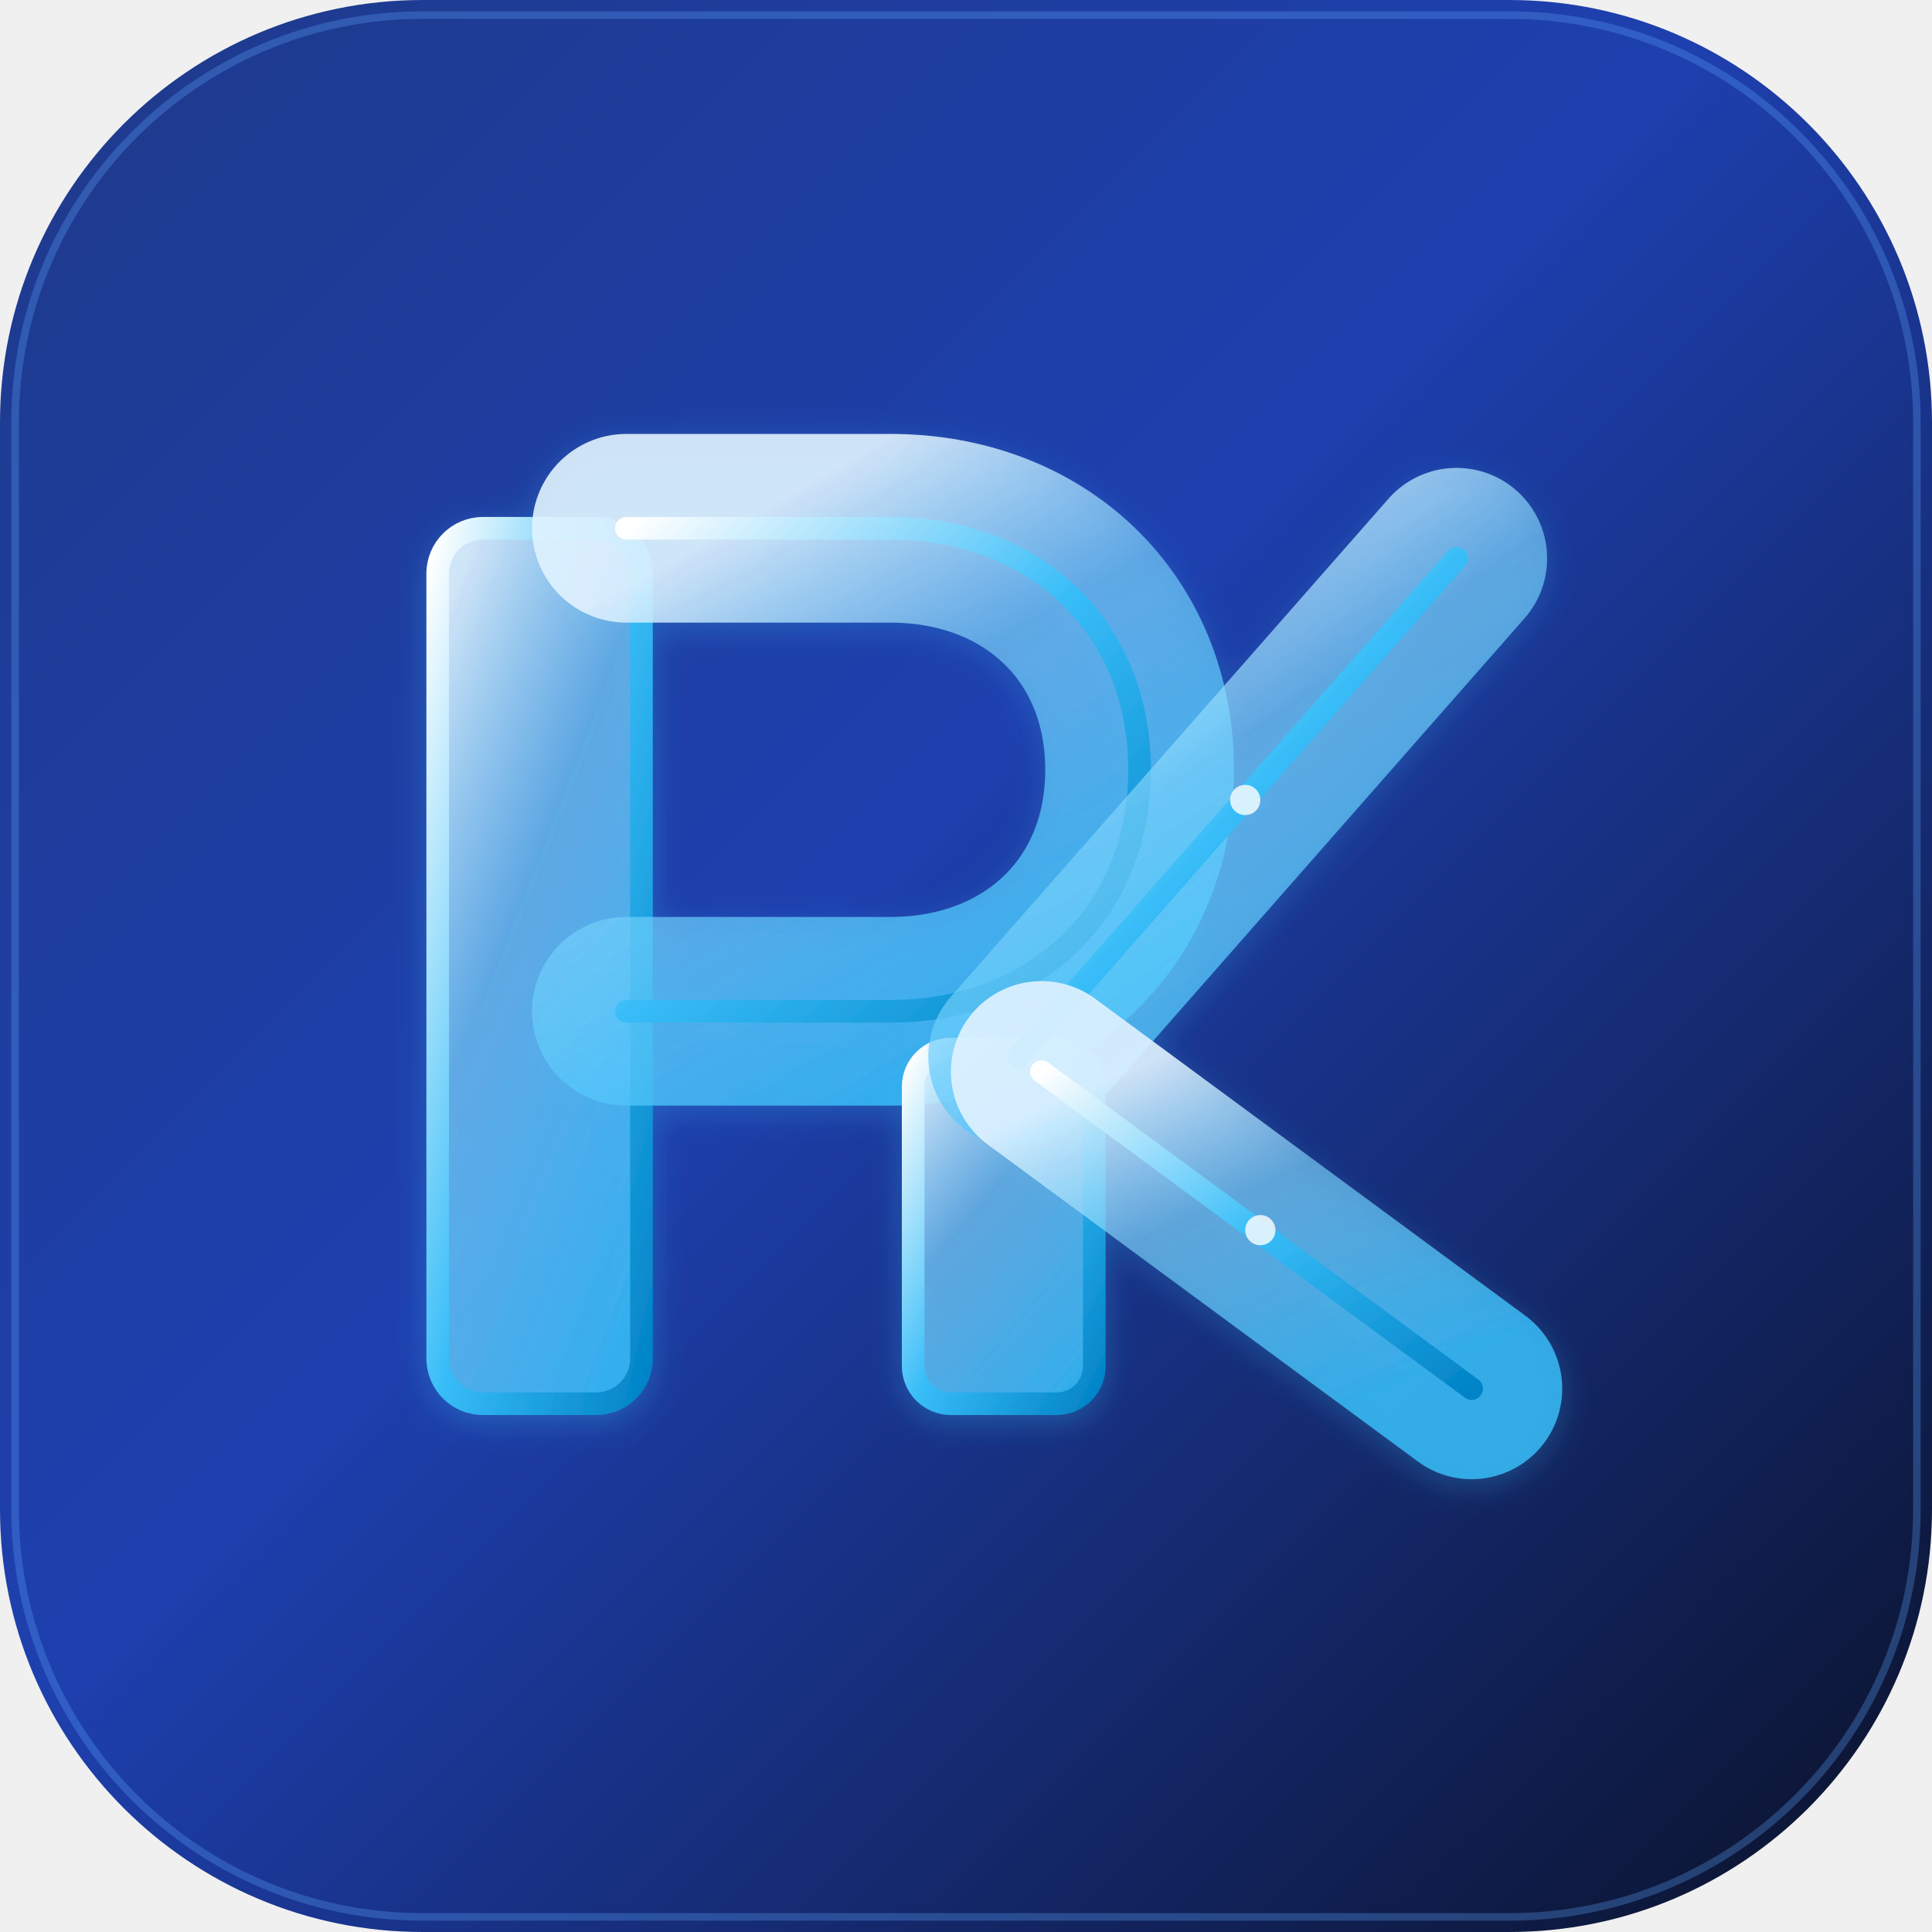
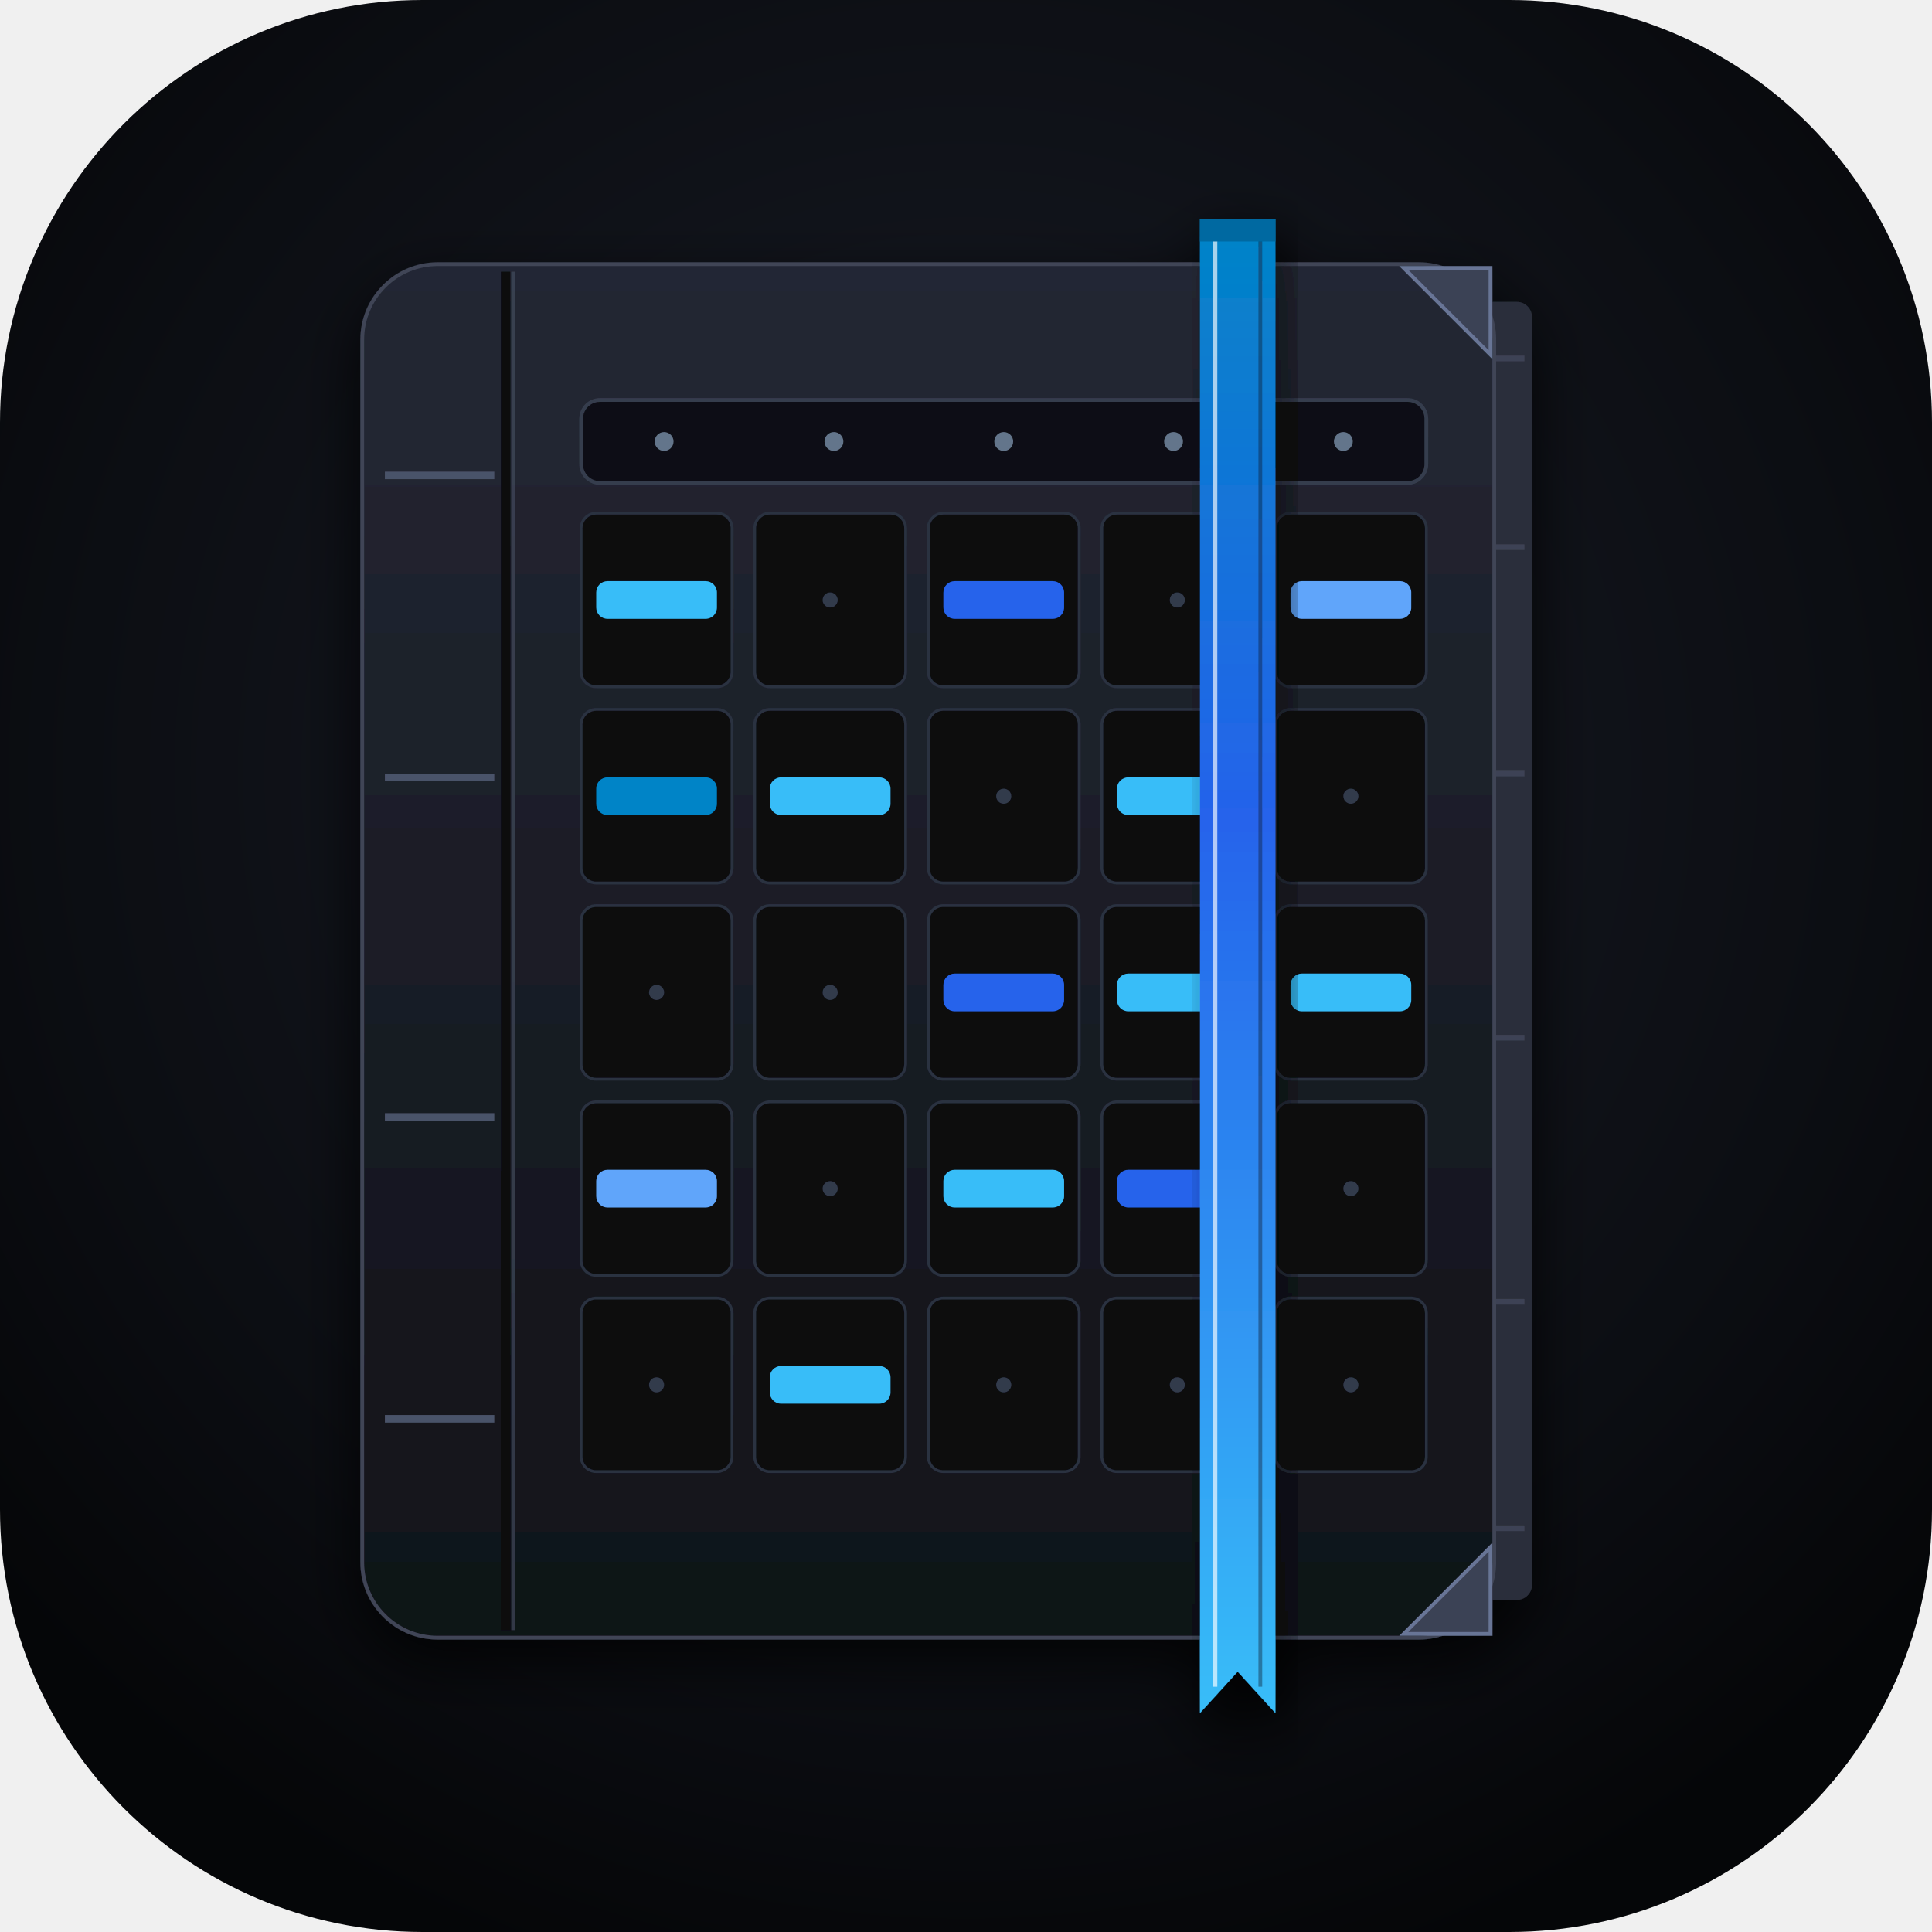
<svg xmlns="http://www.w3.org/2000/svg" viewBox="0 0 512 512" width="100%" height="100%">
  <defs>
-     <linearGradient id="bgGrad" x1="0%" y1="0%" x2="100%" y2="100%">
-       <stop offset="0%" stop-color="#1e3a8a" />
-       <stop offset="45%" stop-color="#1e40af" />
-       <stop offset="100%" stop-color="#0a1128" />
+     <radialGradient id="bgGrad" cx="50%" cy="40%" r="65%">
+       <stop offset="0%" stop-color="#181c26" />
+       <stop offset="70%" stop-color="#0c0e13" />
+       <stop offset="100%" stop-color="#050608" />
+     </radialGradient>
+     <linearGradient id="coverGrad" x1="0%" y1="0%" x2="0%" y2="100%">
+       <stop offset="0%" stop-color="#242834" />
+       <stop offset="100%" stop-color="#101218" />
    </linearGradient>
-     <linearGradient id="glassGrad" x1="20%" y1="0%" x2="80%" y2="100%">
-       <stop offset="0%" stop-color="#e0f2fe" stop-opacity="0.9" />
-       <stop offset="40%" stop-color="#7dd3fc" stop-opacity="0.65" />
-       <stop offset="100%" stop-color="#38bdf8" stop-opacity="0.85" />
+     <linearGradient id="ribbonGrad" x1="0%" y1="0%" x2="0%" y2="100%">
+       <stop offset="0%" stop-color="#0284c7" />
+       <stop offset="40%" stop-color="#2563eb" />
+       <stop offset="100%" stop-color="#38bdf8" />
    </linearGradient>
-     <linearGradient id="edgeGlow" x1="0%" y1="0%" x2="100%" y2="100%">
-       <stop offset="0%" stop-color="#ffffff" />
-       <stop offset="50%" stop-color="#38bdf8" />
-       <stop offset="100%" stop-color="#0284c7" />
-     </linearGradient>
-     <filter id="dropShadow" x="-15%" y="-15%" width="130%" height="130%">
-       <feDropShadow dx="0" dy="12" stdDeviation="16" flood-color="#000000" flood-opacity="0.45" />
-       <feDropShadow dx="0" dy="2" stdDeviation="4" flood-color="#38bdf8" flood-opacity="0.3" />
+     <filter id="bookShadow" x="-20%" y="-20%" width="140%" height="140%">
+       <feDropShadow dx="0" dy="18" stdDeviation="22" flood-color="#000000" flood-opacity="0.65" />
+       <feDropShadow dx="0" dy="6" stdDeviation="8" flood-color="#000000" flood-opacity="0.8" />
    </filter>
-     <linearGradient id="gridLineGrad" x1="0%" y1="0%" x2="0%" y2="100%">
-       <stop offset="0%" stop-color="#ffffff" stop-opacity="0.4" />
-       <stop offset="100%" stop-color="#bae6fd" stop-opacity="0.15" />
-     </linearGradient>
+     <filter id="ribbonShadow" x="-30%" y="-15%" width="160%" height="130%">
+       <feDropShadow dx="4" dy="6" stdDeviation="6" flood-color="#000000" flood-opacity="0.5" />
+     </filter>
  </defs>
  <rect width="512" height="512" rx="112" fill="url(#bgGrad)" />
-   <rect width="504" height="504" x="4" y="4" rx="108" fill="none" stroke="#60a5fa" stroke-width="2" stroke-opacity="0.3" />
-   <g filter="url(#dropShadow)">
-     <rect x="116" y="140" width="54" height="232" rx="12" fill="url(#glassGrad)" stroke="url(#edgeGlow)" stroke-width="6" />
-     <line x1="120" y1="198" x2="166" y2="198" stroke="url(#gridLineGrad)" stroke-width="3" stroke-linecap="round" />
-     <line x1="120" y1="256" x2="166" y2="256" stroke="url(#gridLineGrad)" stroke-width="3" stroke-linecap="round" />
-     <line x1="120" y1="314" x2="166" y2="314" stroke="url(#gridLineGrad)" stroke-width="3" stroke-linecap="round" />
-     <path d="M 166 140 H 236 C 274 140 302 166 302 204 C 302 242 274 268 236 268 H 166" fill="none" stroke="url(#glassGrad)" stroke-width="50" stroke-linecap="round" stroke-linejoin="round" />
-     <path d="M 166 140 H 236 C 274 140 302 166 302 204 C 302 242 274 268 236 268 H 166" fill="none" stroke="url(#edgeGlow)" stroke-width="6" stroke-linecap="round" stroke-linejoin="round" />
-     <line x1="225" y1="144" x2="225" y2="186" stroke="url(#gridLineGrad)" stroke-width="3" stroke-linecap="round" />
-     <line x1="225" y1="222" x2="225" y2="264" stroke="url(#gridLineGrad)" stroke-width="3" stroke-linecap="round" />
-     <rect x="242" y="278" width="48" height="94" rx="10" fill="url(#glassGrad)" stroke="url(#edgeGlow)" stroke-width="6" />
-     <line x1="246" y1="325" x2="286" y2="325" stroke="url(#gridLineGrad)" stroke-width="3" stroke-linecap="round" />
-     <line x1="270" y1="280" x2="386" y2="148" stroke="url(#glassGrad)" stroke-width="48" stroke-linecap="round" />
-     <line x1="270" y1="280" x2="386" y2="148" stroke="url(#edgeGlow)" stroke-width="6" stroke-linecap="round" />
-     <line x1="276" y1="284" x2="390" y2="368" stroke="url(#glassGrad)" stroke-width="48" stroke-linecap="round" />
-     <line x1="276" y1="284" x2="390" y2="368" stroke="url(#edgeGlow)" stroke-width="6" stroke-linecap="round" />
-     <circle cx="330" cy="212" r="4" fill="#ffffff" opacity="0.8" />
-     <circle cx="334" cy="326" r="4" fill="#ffffff" opacity="0.8" />
+   <g filter="url(#bookShadow)">
+     <rect x="390" y="80" width="16" height="344" rx="4" fill="#2b2e3a" />
+     <line x1="392" y1="95" x2="404" y2="95" stroke="#3d4254" stroke-width="1.5" />
+     <line x1="392" y1="145" x2="404" y2="145" stroke="#3d4254" stroke-width="1.5" />
+     <line x1="392" y1="205" x2="404" y2="205" stroke="#3d4254" stroke-width="1.5" />
+     <line x1="392" y1="275" x2="404" y2="275" stroke="#3d4254" stroke-width="1.5" />
+     <line x1="392" y1="345" x2="404" y2="345" stroke="#3d4254" stroke-width="1.5" />
+     <line x1="392" y1="405" x2="404" y2="405" stroke="#3d4254" stroke-width="1.5" />
+     <rect x="96" y="70" width="300" height="364" rx="20" fill="url(#coverGrad)" stroke="#3f4557" stroke-width="1" />
+     <line x1="134" y1="72" x2="134" y2="432" stroke="#0a0b0e" stroke-width="2.5" />
+     <line x1="136" y1="72" x2="136" y2="432" stroke="#485065" stroke-width="1" stroke-opacity="0.6" />
+     <line x1="102" y1="126" x2="131" y2="126" stroke="#4a5369" stroke-width="2" />
+     <line x1="102" y1="206" x2="131" y2="206" stroke="#4a5369" stroke-width="2" />
+     <line x1="102" y1="296" x2="131" y2="296" stroke="#4a5369" stroke-width="2" />
+     <line x1="102" y1="376" x2="131" y2="376" stroke="#4a5369" stroke-width="2" />
+     <polygon points="372,71 395,71 395,94" fill="#3b4255" stroke="#687596" stroke-width="1" />
+     <polygon points="372,433 395,433 395,410" fill="#3b4255" stroke="#687596" stroke-width="1" />
+     <rect x="154" y="106" width="224" height="22" rx="5" fill="#0d0f14" stroke="#363c4e" stroke-width="1" />
+     <circle cx="176" cy="117" r="2.5" fill="#64748b" />
+     <circle cx="221" cy="117" r="2.5" fill="#64748b" />
+     <circle cx="266" cy="117" r="2.5" fill="#64748b" />
+     <circle cx="311" cy="117" r="2.5" fill="#64748b" />
+     <circle cx="356" cy="117" r="2.5" fill="#64748b" />
+     <rect x="154" y="136" width="40" height="46" rx="4" fill="#0a0c10" stroke="#2a3040" stroke-width="0.75" />
+     <rect x="158" y="154" width="32" height="10" rx="3" fill="#38bdf8" />
+     <rect x="200" y="136" width="40" height="46" rx="4" fill="#0a0c10" stroke="#2a3040" stroke-width="0.75" />
+     <circle cx="220" cy="159" r="2" fill="#333a4c" />
+     <rect x="246" y="136" width="40" height="46" rx="4" fill="#0a0c10" stroke="#2a3040" stroke-width="0.75" />
+     <rect x="250" y="154" width="32" height="10" rx="3" fill="#2563eb" />
+     <rect x="292" y="136" width="40" height="46" rx="4" fill="#0a0c10" stroke="#2a3040" stroke-width="0.75" />
+     <circle cx="312" cy="159" r="2" fill="#333a4c" />
+     <rect x="338" y="136" width="40" height="46" rx="4" fill="#0a0c10" stroke="#2a3040" stroke-width="0.75" />
+     <rect x="342" y="154" width="32" height="10" rx="3" fill="#60a5fa" />
+     <rect x="154" y="188" width="40" height="46" rx="4" fill="#0a0c10" stroke="#2a3040" stroke-width="0.75" />
+     <rect x="158" y="206" width="32" height="10" rx="3" fill="#0284c7" />
+     <rect x="200" y="188" width="40" height="46" rx="4" fill="#0a0c10" stroke="#2a3040" stroke-width="0.75" />
+     <rect x="204" y="206" width="32" height="10" rx="3" fill="#38bdf8" />
+     <rect x="246" y="188" width="40" height="46" rx="4" fill="#0a0c10" stroke="#2a3040" stroke-width="0.75" />
+     <circle cx="266" cy="211" r="2" fill="#333a4c" />
+     <rect x="292" y="188" width="40" height="46" rx="4" fill="#0a0c10" stroke="#2a3040" stroke-width="0.75" />
+     <rect x="296" y="206" width="32" height="10" rx="3" fill="#38bdf8" />
+     <rect x="338" y="188" width="40" height="46" rx="4" fill="#0a0c10" stroke="#2a3040" stroke-width="0.75" />
+     <circle cx="358" cy="211" r="2" fill="#333a4c" />
+     <rect x="154" y="240" width="40" height="46" rx="4" fill="#0a0c10" stroke="#2a3040" stroke-width="0.75" />
+     <circle cx="174" cy="263" r="2" fill="#333a4c" />
+     <rect x="200" y="240" width="40" height="46" rx="4" fill="#0a0c10" stroke="#2a3040" stroke-width="0.75" />
+     <circle cx="220" cy="263" r="2" fill="#333a4c" />
+     <rect x="246" y="240" width="40" height="46" rx="4" fill="#0a0c10" stroke="#2a3040" stroke-width="0.75" />
+     <rect x="250" y="258" width="32" height="10" rx="3" fill="#2563eb" />
+     <rect x="292" y="240" width="40" height="46" rx="4" fill="#0a0c10" stroke="#2a3040" stroke-width="0.75" />
+     <rect x="296" y="258" width="32" height="10" rx="3" fill="#38bdf8" />
+     <rect x="338" y="240" width="40" height="46" rx="4" fill="#0a0c10" stroke="#2a3040" stroke-width="0.75" />
+     <rect x="342" y="258" width="32" height="10" rx="3" fill="#38bdf8" />
+     <rect x="154" y="292" width="40" height="46" rx="4" fill="#0a0c10" stroke="#2a3040" stroke-width="0.75" />
+     <rect x="158" y="310" width="32" height="10" rx="3" fill="#60a5fa" />
+     <rect x="200" y="292" width="40" height="46" rx="4" fill="#0a0c10" stroke="#2a3040" stroke-width="0.75" />
+     <circle cx="220" cy="315" r="2" fill="#333a4c" />
+     <rect x="246" y="292" width="40" height="46" rx="4" fill="#0a0c10" stroke="#2a3040" stroke-width="0.75" />
+     <rect x="250" y="310" width="32" height="10" rx="3" fill="#38bdf8" />
+     <rect x="292" y="292" width="40" height="46" rx="4" fill="#0a0c10" stroke="#2a3040" stroke-width="0.75" />
+     <rect x="296" y="310" width="32" height="10" rx="3" fill="#2563eb" />
+     <rect x="338" y="292" width="40" height="46" rx="4" fill="#0a0c10" stroke="#2a3040" stroke-width="0.75" />
+     <circle cx="358" cy="315" r="2" fill="#333a4c" />
+     <rect x="154" y="344" width="40" height="46" rx="4" fill="#0a0c10" stroke="#2a3040" stroke-width="0.75" />
+     <circle cx="174" cy="367" r="2" fill="#333a4c" />
+     <rect x="200" y="344" width="40" height="46" rx="4" fill="#0a0c10" stroke="#2a3040" stroke-width="0.75" />
+     <rect x="204" y="362" width="32" height="10" rx="3" fill="#38bdf8" />
+     <rect x="246" y="344" width="40" height="46" rx="4" fill="#0a0c10" stroke="#2a3040" stroke-width="0.75" />
+     <circle cx="266" cy="367" r="2" fill="#333a4c" />
+     <rect x="292" y="344" width="40" height="46" rx="4" fill="#0a0c10" stroke="#2a3040" stroke-width="0.75" />
+     <circle cx="312" cy="367" r="2" fill="#333a4c" />
+     <rect x="338" y="344" width="40" height="46" rx="4" fill="#0a0c10" stroke="#2a3040" stroke-width="0.75" />
+     <circle cx="358" cy="367" r="2" fill="#333a4c" />
+     <g filter="url(#ribbonShadow)">
+       <polygon points="318,58 338,58 338,454 328,443 318,454" fill="url(#ribbonGrad)" />
+       <line x1="322" y1="58" x2="322" y2="447" stroke="#ffffff" stroke-width="1.2" stroke-opacity="0.65" />
+       <line x1="334" y1="58" x2="334" y2="447" stroke="#0f172a" stroke-width="1" stroke-opacity="0.4" />
+       <rect x="318" y="58" width="20" height="6" fill="#0369a1" />
+     </g>
  </g>
</svg>
